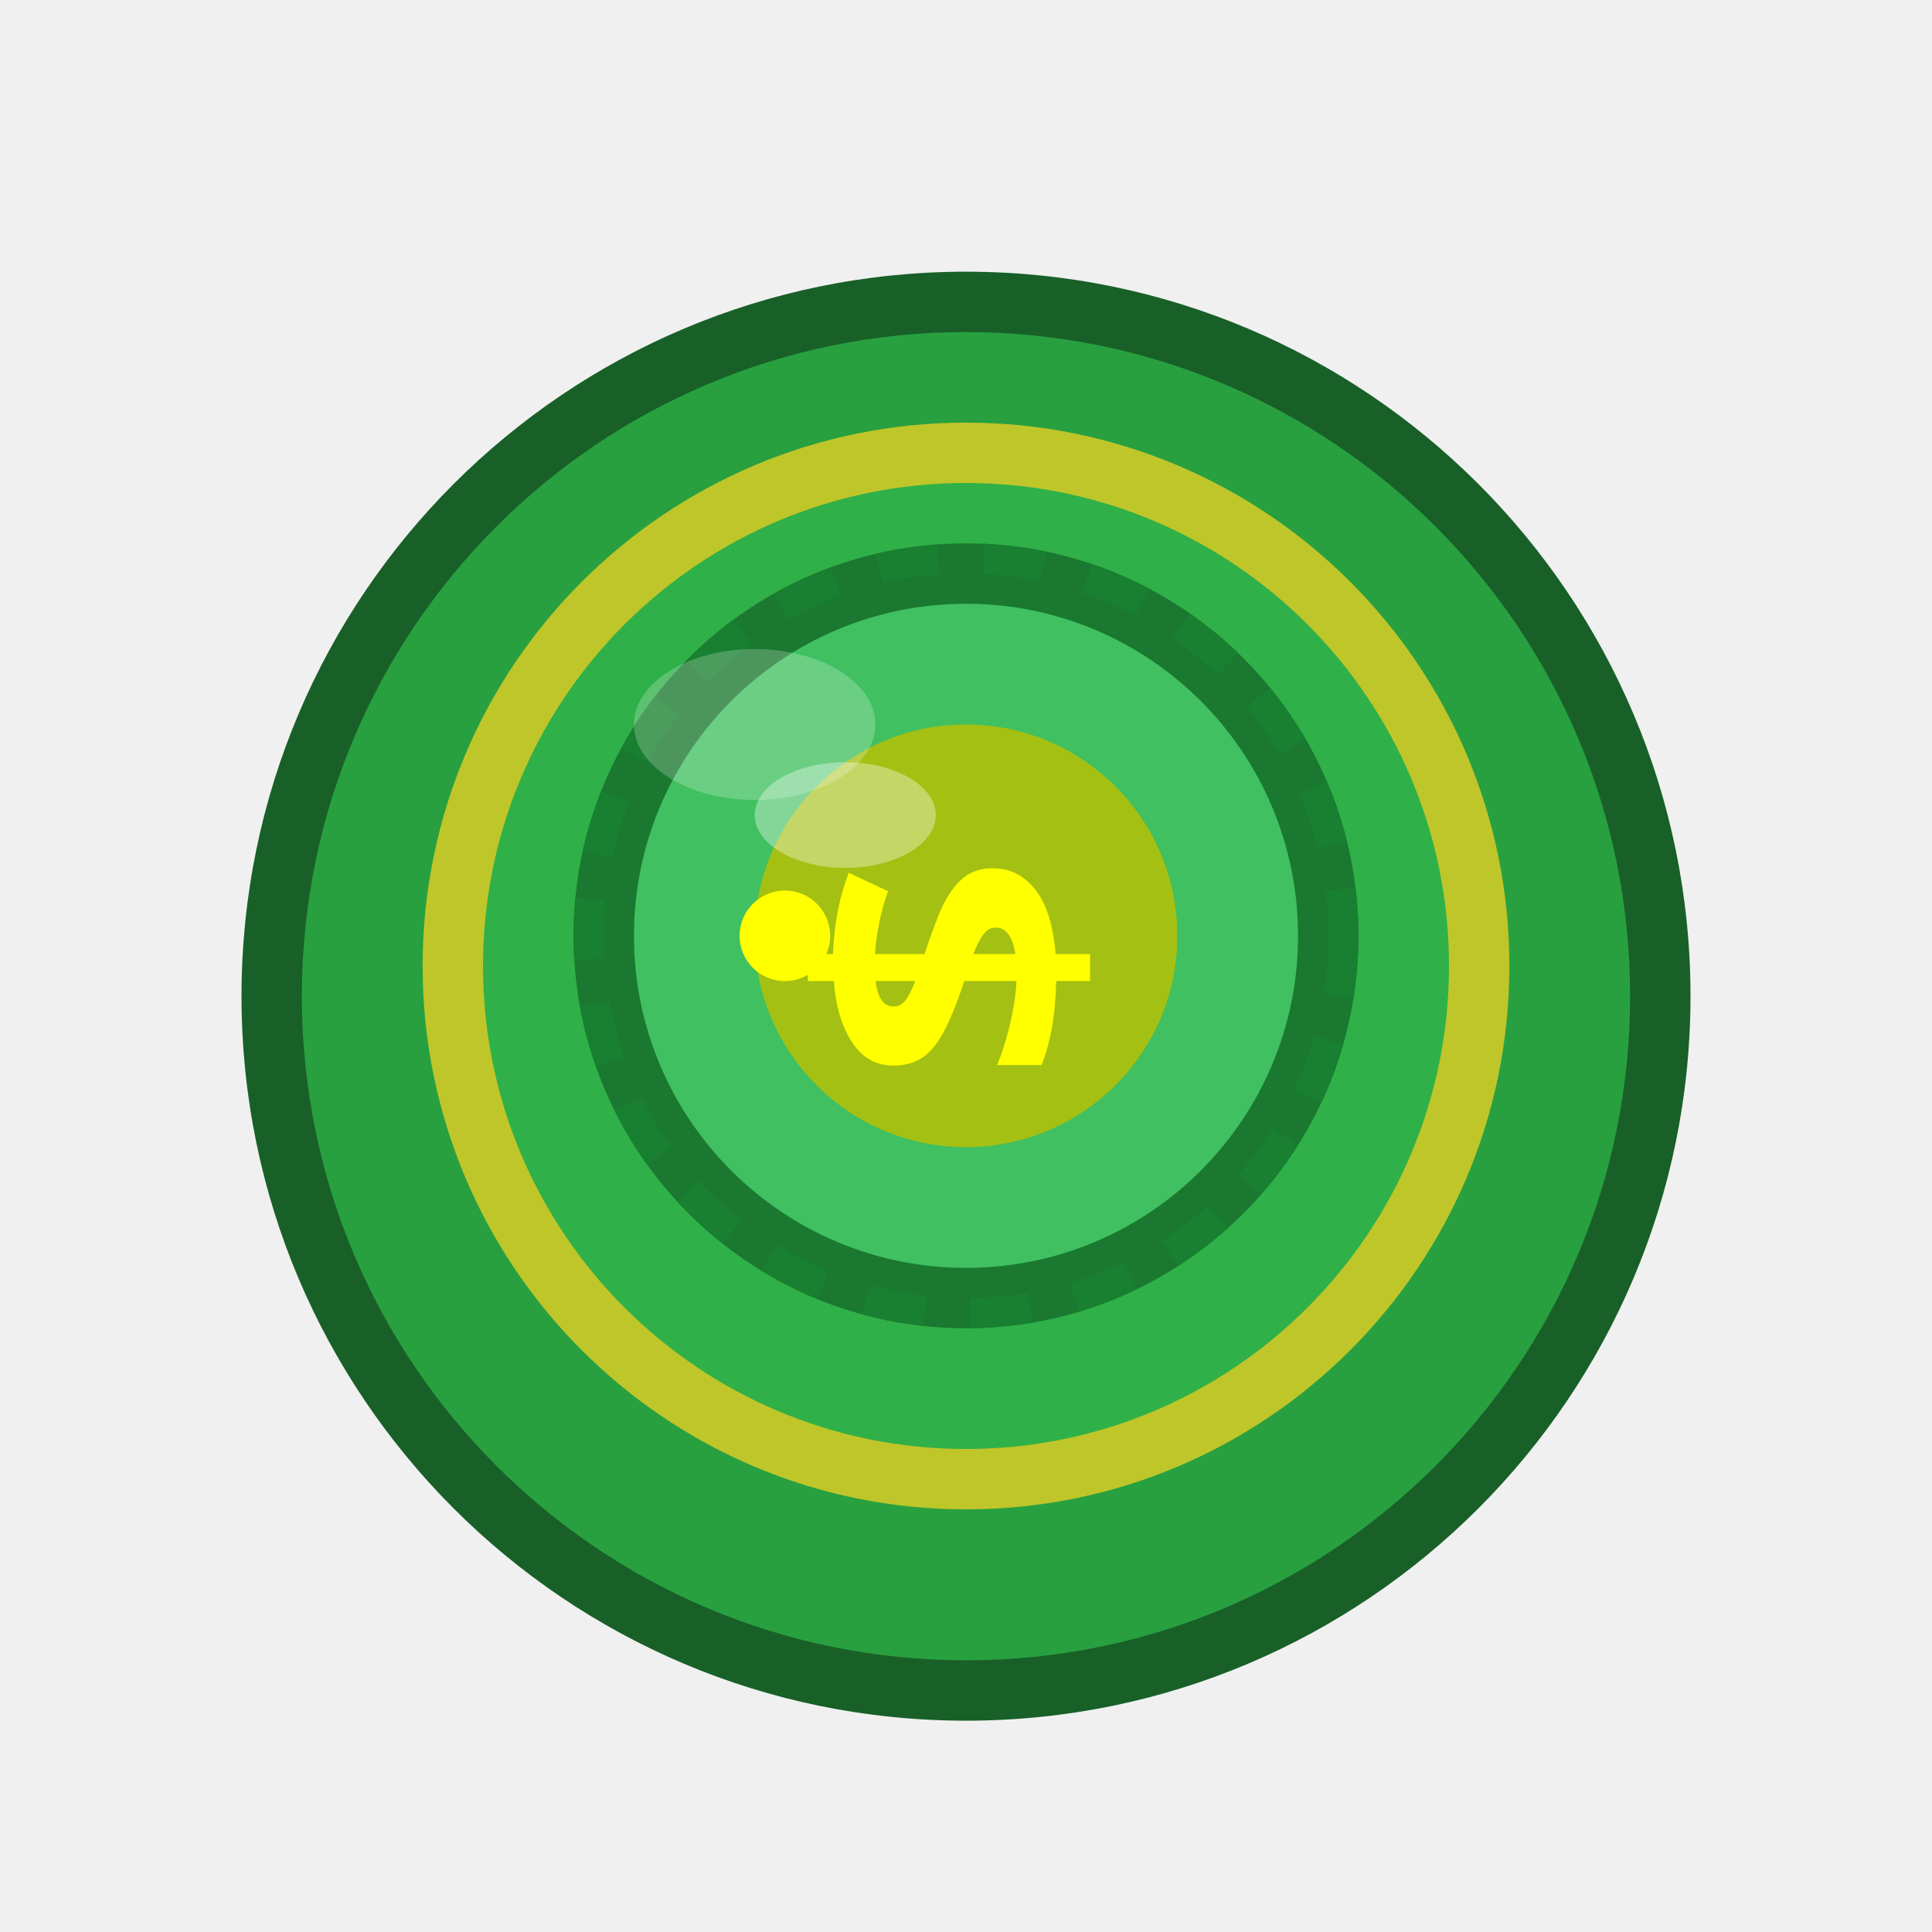
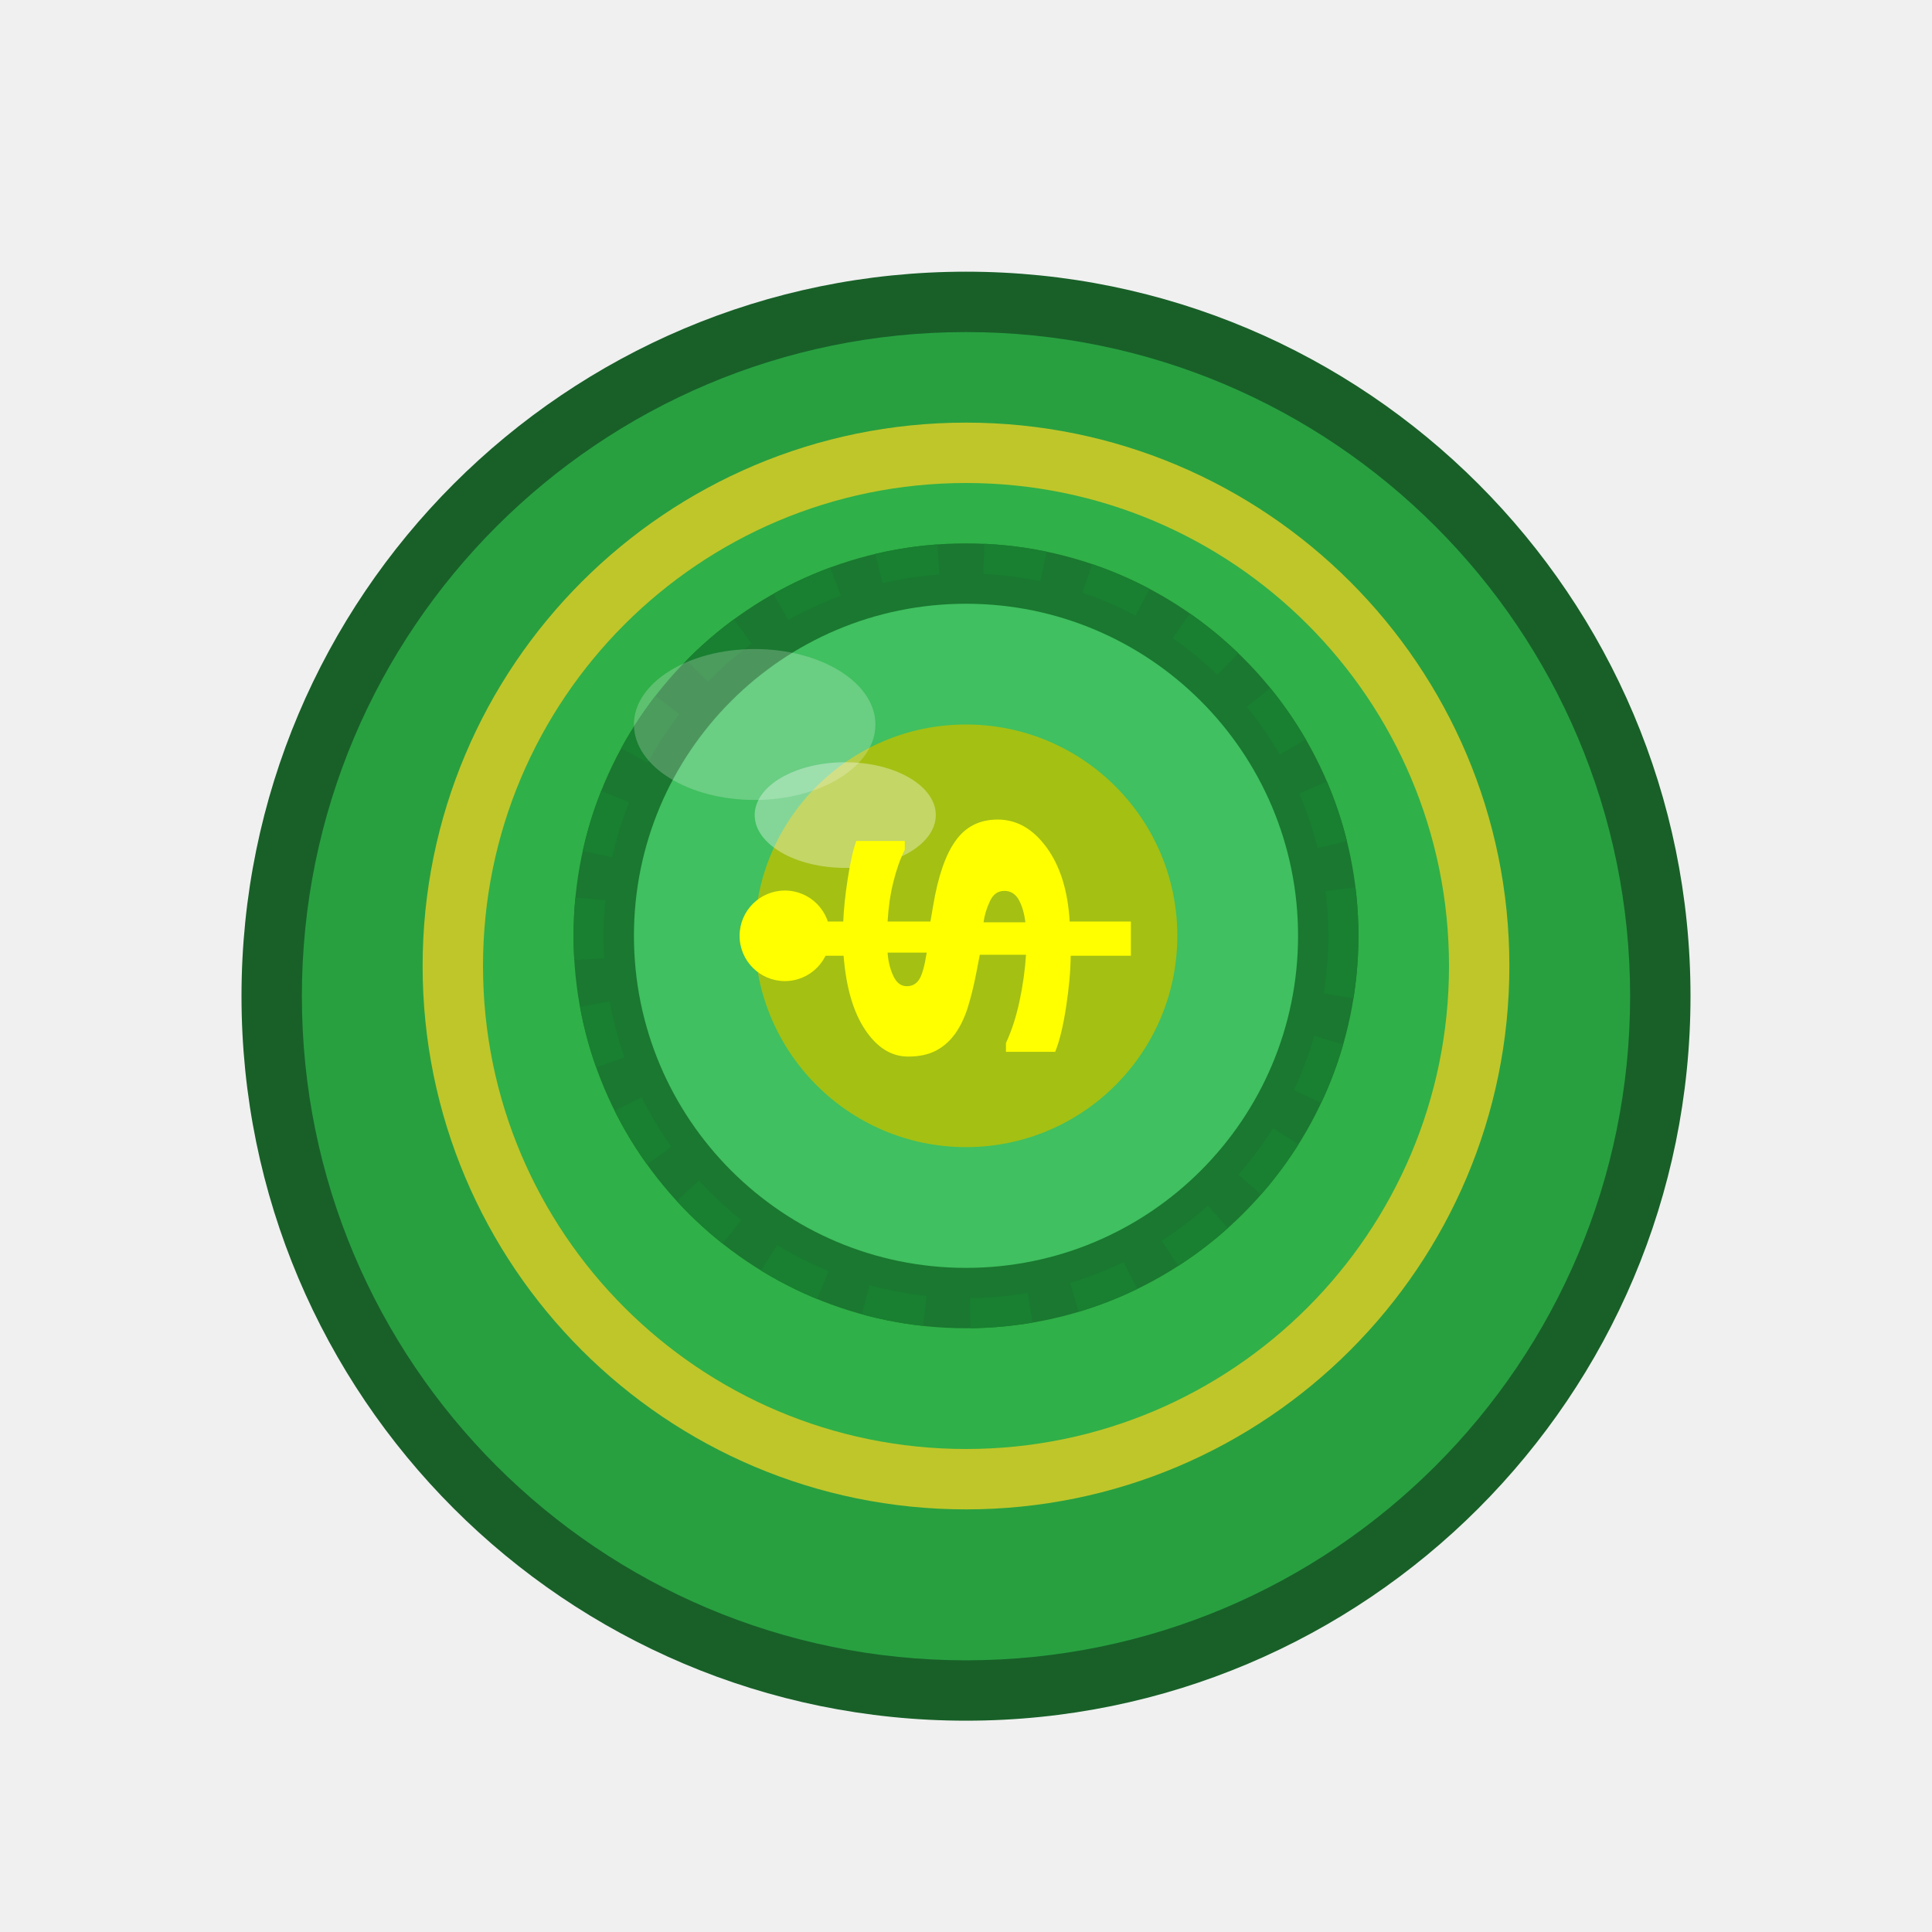
<svg xmlns="http://www.w3.org/2000/svg" width="128" height="128" viewBox="0 0 128 128" version="1.1" id="svg10">
  <defs id="defs10" />
  <circle cx="64" cy="66" r="48" fill="#186028" id="circle1" />
  <circle cx="64" cy="66" r="44" fill="#28A040" id="circle2" />
  <circle cx="64" cy="64" r="36" fill="#229038" id="circle3" style="fill:#bfc62a;fill-opacity:1" />
  <circle cx="64" cy="64" r="32" fill="#30B048" id="circle4" />
  <circle cx="64" cy="62" r="26" fill="#1A7830" id="circle5" />
  <circle cx="64" cy="62" r="22" fill="#40C060" id="circle6" />
  <circle cx="64" cy="62" r="25" fill="none" stroke="#188030" stroke-width="2" stroke-dasharray="4,3" id="circle7" />
-   <g id="g1">
-     <circle cx="-62" cy="64" r="14" fill="#228840" opacity="0.8" id="circle8" transform="rotate(-90)" style="fill:#bdc100;fill-opacity:1" />
-     <circle cx="-62" cy="52" r="3" fill="#ffee20" id="circle9" transform="rotate(-90)" style="fill:#ffff00;fill-opacity:1" />
-     <text xml:space="preserve" style="font-size:24.699px;line-height:0;writing-mode:lr-tb;direction:ltr;opacity:1;fill:#ffff00;fill-opacity:1;stroke:none;stroke-width:1.544;stroke-linecap:round;stroke-linejoin:round;stroke-miterlimit:5.4" x="-66.454" y="76.537" id="text1" transform="matrix(0,-1.079617,0.9262541,0,0,0)">
-       <tspan id="tspan1" x="-66.454" y="76.537" style="font-style:normal;font-variant:normal;font-weight:bold;font-stretch:normal;font-size:24.699px;line-height:0;font-family:sans-serif;-inkscape-font-specification:'sans-serif Bold';stroke-width:1.544">$</tspan>
-     </text>
-   </g>
+   <circle cx="-62" cy="64" r="14" fill="#228840" opacity="0.8" id="circle8" transform="rotate(-90)" style="fill:#bdc100;fill-opacity:1" />
+   <circle cx="-62" cy="52" r="3" fill="#ffee20" id="circle9" transform="rotate(-90)" style="fill:#ffff00;fill-opacity:1" />
  <ellipse cx="50" cy="48" rx="8" ry="5" fill="white" opacity="0.22" id="ellipse9" />
  <ellipse cx="56" cy="54" rx="6" ry="3.5" fill="white" opacity="0.35" id="ellipse10" />
+   <path style="font-weight:bold;font-size:24.699px;line-height:0;-inkscape-font-specification:'sans-serif Bold';fill:#ffff00;stroke-width:1.544;stroke-linecap:round;stroke-linejoin:round;stroke-miterlimit:5.4" d="m -50.293,71.363 q 0,2.038 -1.713,3.497 -1.713,1.459 -4.547,1.652 v 4.378 h -2.098 V 76.585 q -1.351,-0.012 -3.124,-0.326 -1.773,-0.314 -2.774,-0.784 v -3.522 h 0.543 q 1.11,0.603 2.545,0.965 1.447,0.362 2.87,0.47 v -3.304 l -1.17,-0.265 q -1.11,-0.253 -2.05,-0.591 -0.929,-0.338 -1.604,-0.892 -0.675,-0.555 -1.049,-1.363 -0.374,-0.82 -0.374,-2.014 0,-1.797 1.64,-3.075 1.64,-1.278 4.547,-1.544 v -2.81 h 2.098 v 2.786 q 1.11,0.048 2.593,0.314 1.495,0.265 2.352,0.615 v 3.473 h -0.531 q -0.856,-0.494 -1.99,-0.82 -1.134,-0.326 -2.424,-0.41 v 3.063 l 0.965,0.193 q 2.726,0.531 4.004,1.616 1.29,1.073 1.29,3.003 z m -8.165,-5.077 v -2.798 q -0.796,0.06 -1.435,0.41 -0.627,0.338 -0.627,0.965 0,0.567 0.41,0.88 0.41,0.314 1.652,0.543 z m 3.787,5.548 q 0,-0.699 -0.651,-1.037 -0.639,-0.35 -1.278,-0.446 v 2.991 q 0.796,-0.109 1.363,-0.458 0.567,-0.362 0.567,-1.049 z" id="text1" transform="matrix(0,-1.079617,0.9262541,0,0,0)" aria-label="$" />
</svg>
